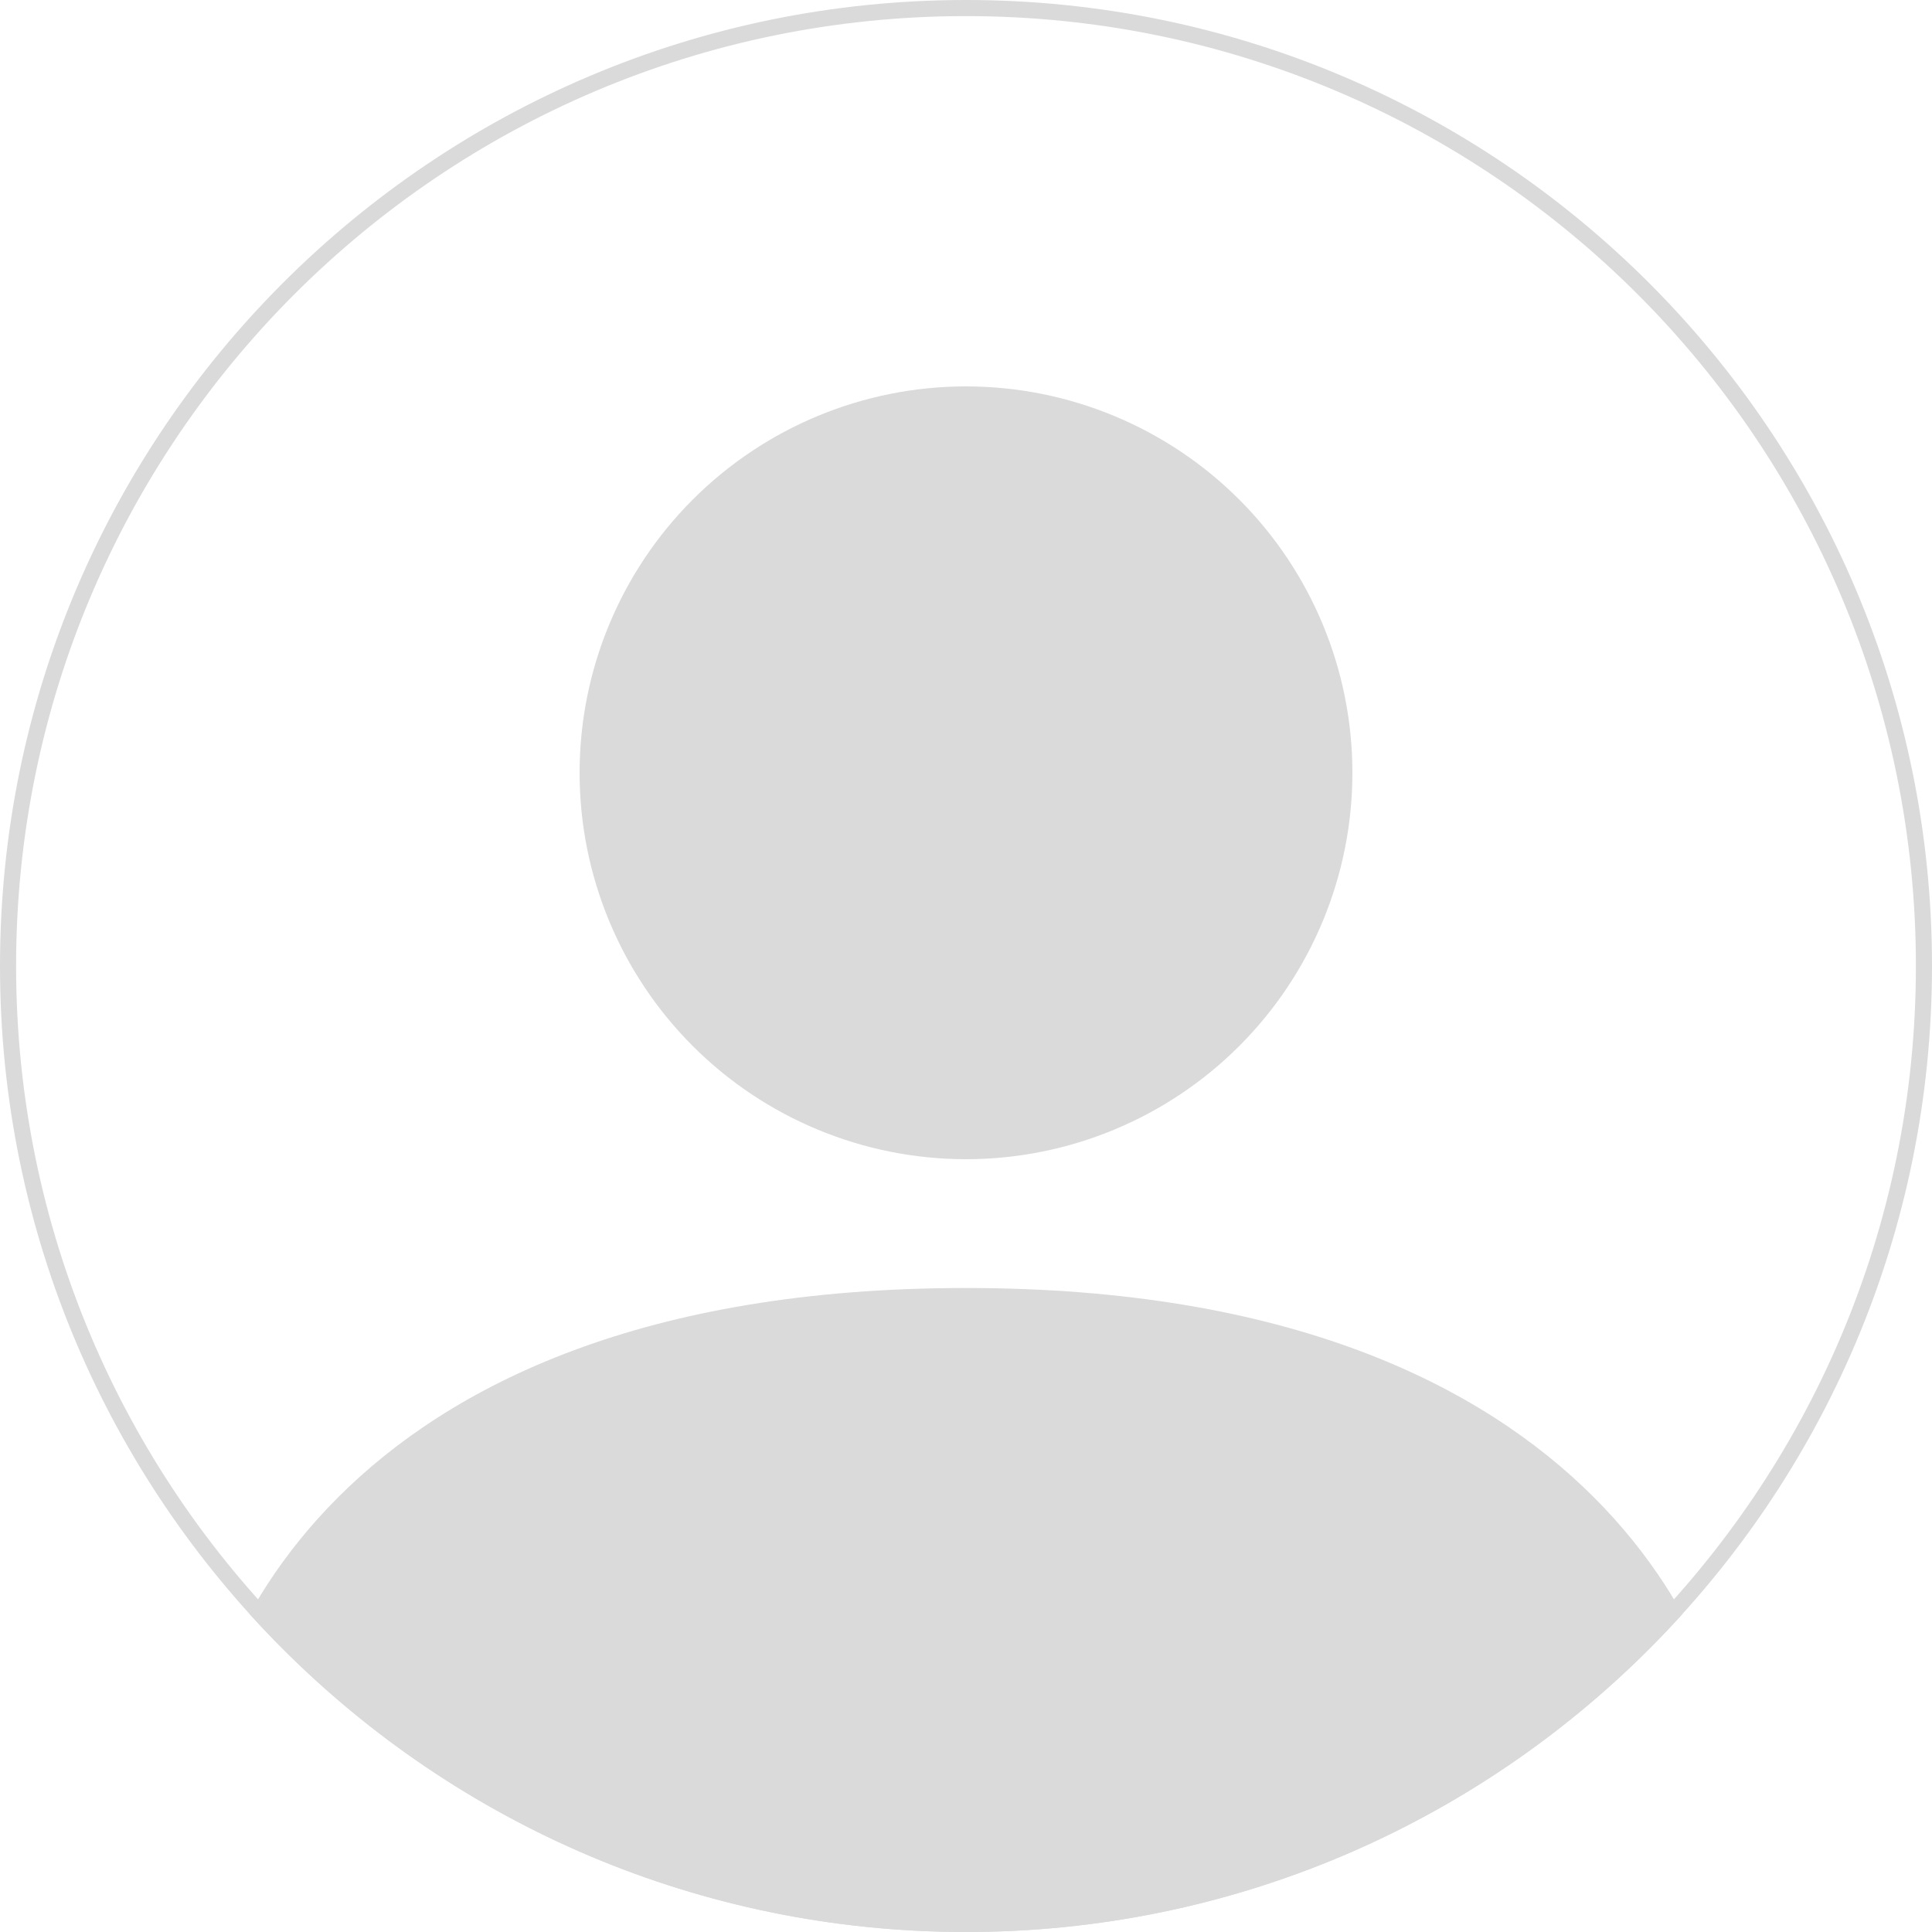
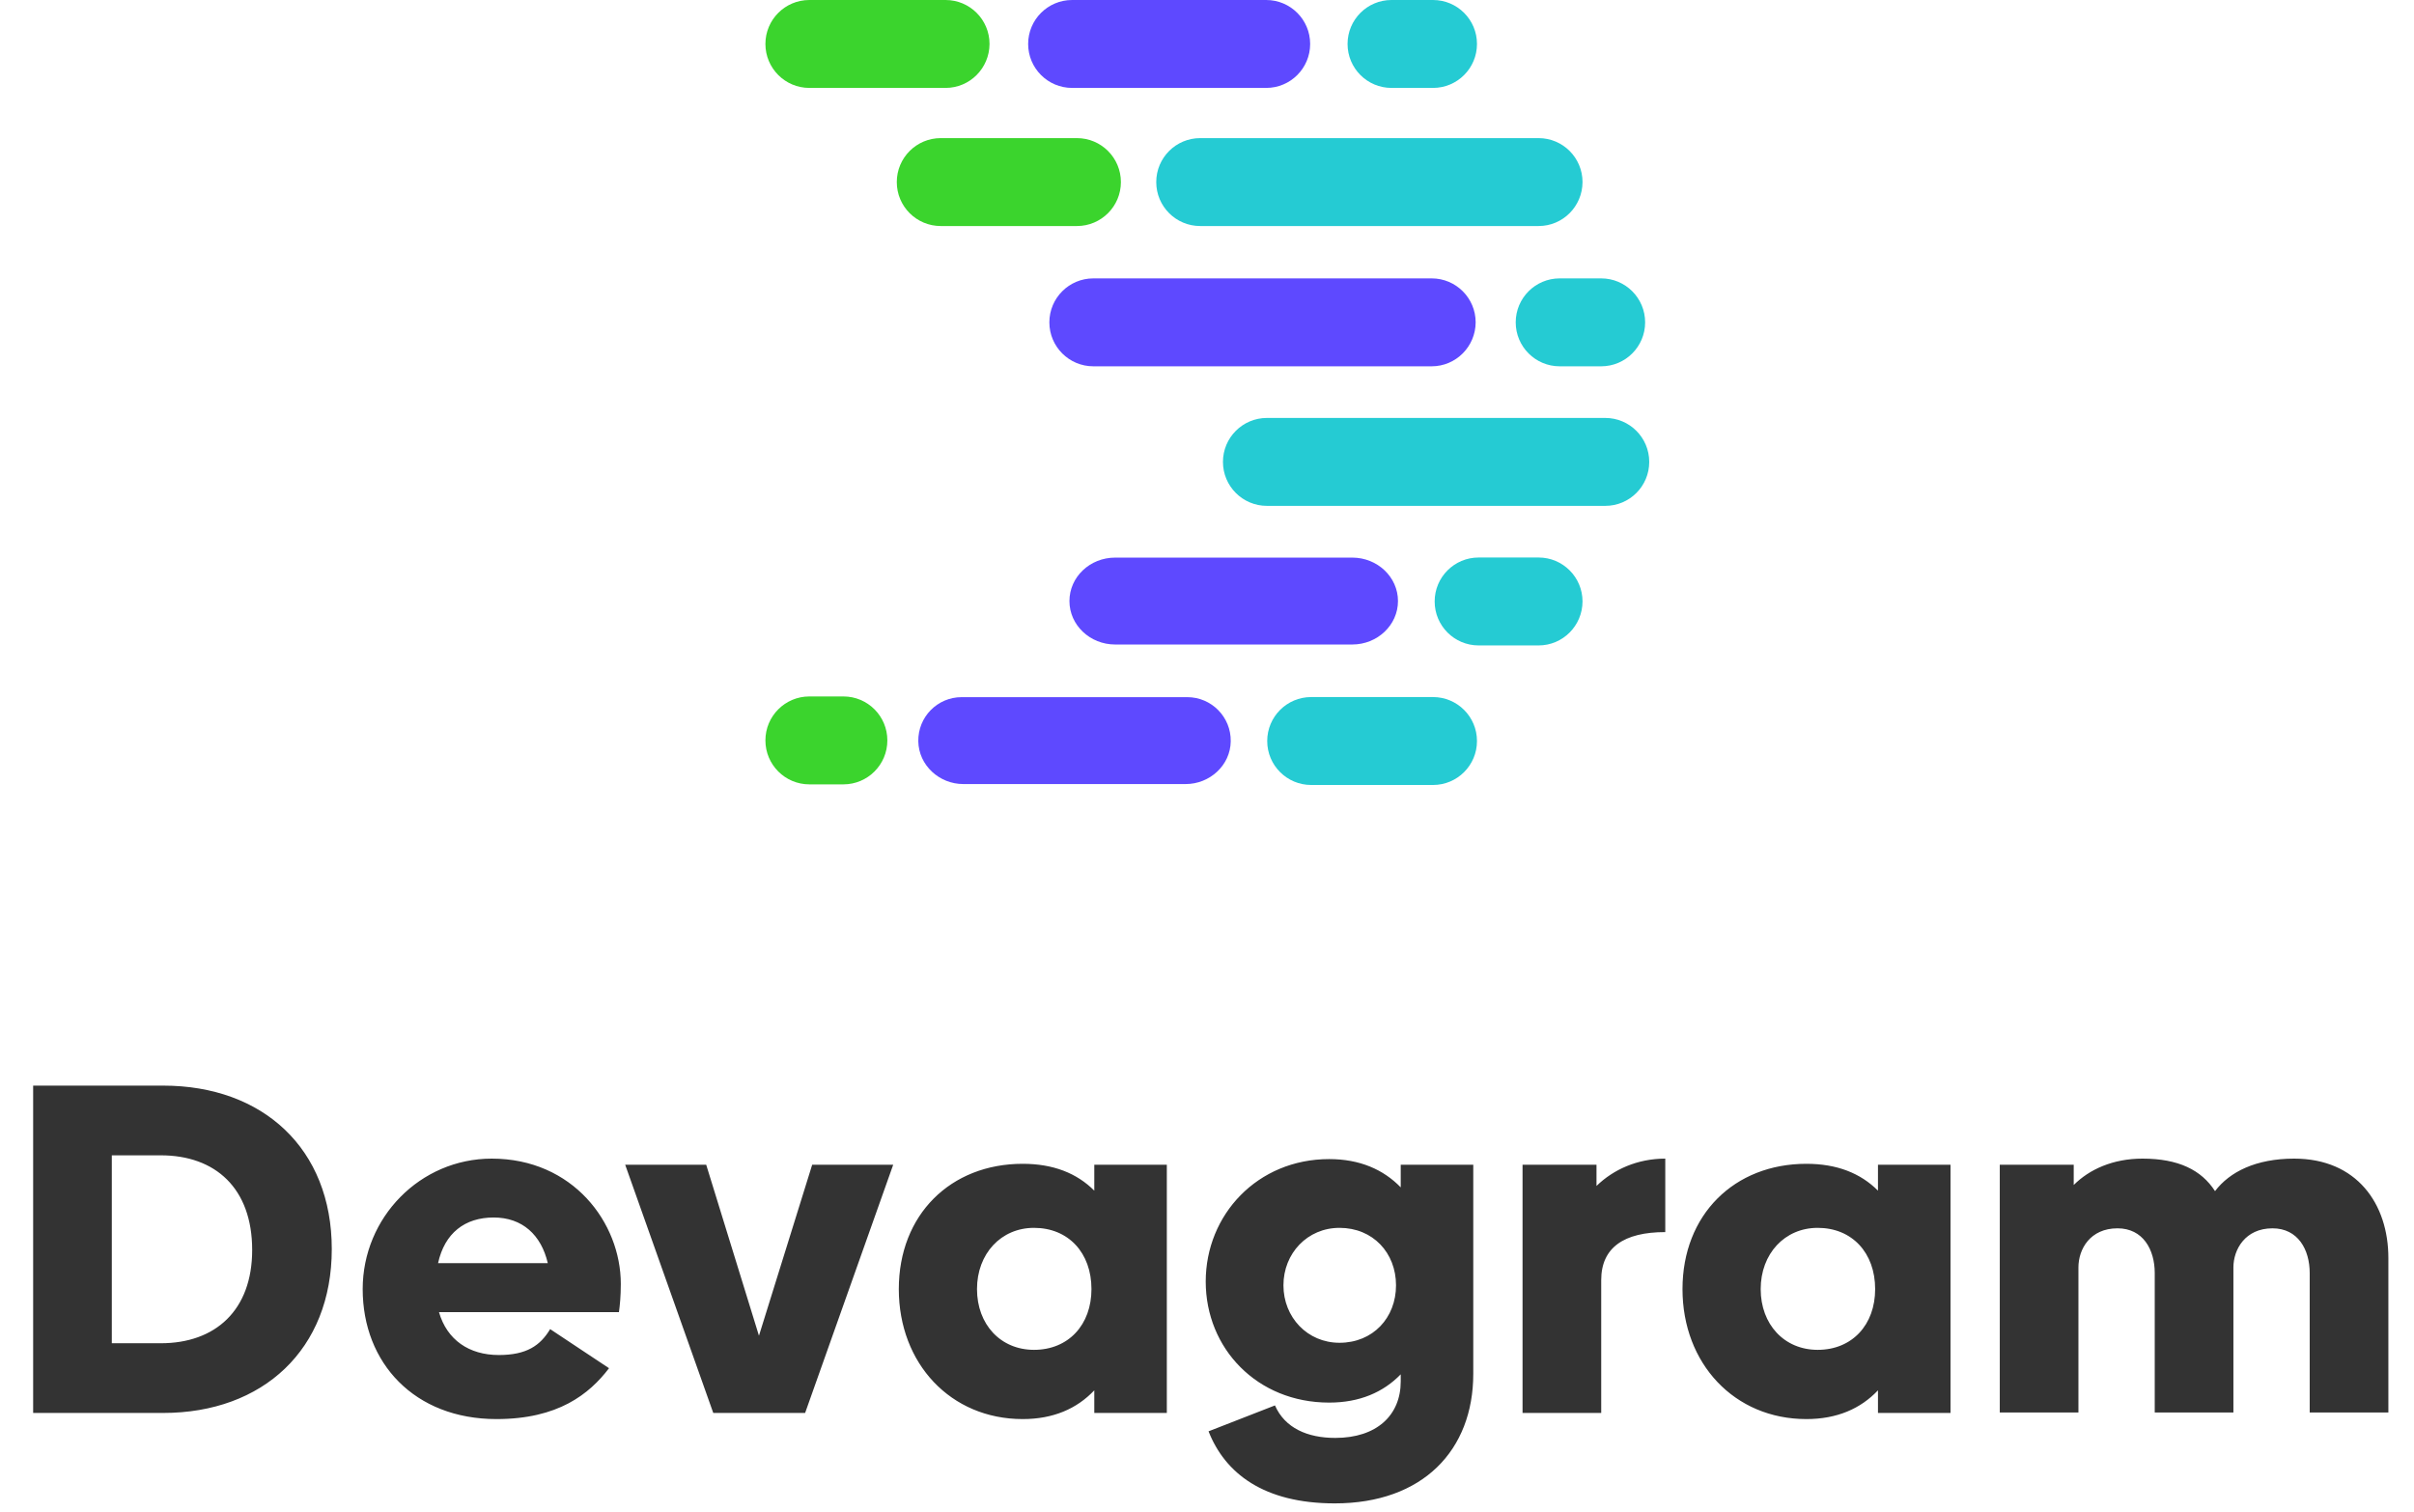
- <svg xmlns="http://www.w3.org/2000/svg" width="120" height="120" viewBox="0 0 120 120" fill="none">
-   <mask id="mask0_2_38" style="mask-type:alpha" maskUnits="userSpaceOnUse" x="12" y="24" width="96" height="96">
-     <path d="M20 120C20 120 12 120 12 112C12 104 20 80 60 80C100 80 108 104 108 112C108 120 100 120 100 120H20ZM60 72C66.365 72 72.47 69.471 76.971 64.971C81.471 60.47 84 54.365 84 48C84 41.635 81.471 35.53 76.971 31.029C72.47 26.529 66.365 24 60 24C53.635 24 47.53 26.529 43.029 31.029C38.529 35.53 36 41.635 36 48C36 54.365 38.529 60.47 43.029 64.971C47.53 69.471 53.635 72 60 72V72Z" fill="#DADADA" />
-   </mask>
-   <g mask="url(#mask0_2_38)">
-     <circle cx="60" cy="60" r="60" fill="#DADADA" />
-   </g>
-   <circle cx="60" cy="60" r="59.5" stroke="#DADADA" />
+ <svg xmlns="http://www.w3.org/2000/svg" width="123" height="77" viewBox="0 0 123 77" fill="none">
+   <path d="M46.79 37.776C46.811 38.998 47.86 39.953 49.082 39.953H60.417C61.639 39.953 62.694 38.998 62.709 37.776C62.73 36.538 61.728 35.525 60.496 35.525H48.998C47.766 35.525 46.769 36.533 46.79 37.776Z" fill="#5E49FF" />
+   <path d="M54.491 30.628C54.491 31.85 55.536 32.842 56.82 32.842H68.902C70.186 32.842 71.231 31.85 71.231 30.628C71.231 29.406 70.186 28.414 68.902 28.414H56.82C55.53 28.414 54.491 29.406 54.491 30.628Z" fill="#5E49FF" />
+   <path d="M48.179 4.48H41.24C40.002 4.48 39 3.477 39 2.24C39 1.002 40.002 0 41.24 0H48.179C49.416 0 50.419 1.002 50.419 2.24C50.414 3.477 49.416 4.48 48.179 4.48Z" fill="#3BD42D" />
+   <path d="M54.873 11.518H47.934C46.696 11.518 45.694 10.516 45.694 9.278C45.694 8.041 46.696 7.038 47.934 7.038H54.873C56.11 7.038 57.113 8.041 57.113 9.278C57.113 10.516 56.11 11.518 54.873 11.518Z" fill="#3BD42D" />
+   <path d="M78.394 11.518H61.154C59.916 11.518 58.914 10.516 58.914 9.278C58.914 8.041 59.916 7.038 61.154 7.038H78.394C79.632 7.038 80.634 8.041 80.634 9.278C80.629 10.516 79.632 11.518 78.394 11.518Z" fill="#25CBD3" />
+   <path d="M72.949 18.666H55.708C54.471 18.666 53.468 17.663 53.468 16.426C53.468 15.189 54.471 14.186 55.708 14.186H72.949C74.186 14.186 75.189 15.189 75.189 16.426C75.183 17.663 74.181 18.666 72.949 18.666Z" fill="#5E49FF" />
+   <path d="M81.793 25.777H64.553C63.316 25.777 62.313 24.775 62.313 23.537C62.313 22.3 63.316 21.297 64.553 21.297H81.793C83.031 21.297 84.033 22.3 84.033 23.537C84.033 24.775 83.031 25.777 81.793 25.777Z" fill="#25CBD3" />
+   <path d="M64.516 4.48H54.627C53.39 4.48 52.387 3.477 52.387 2.24C52.387 1.002 53.39 0 54.627 0H64.516C65.754 0 66.756 1.002 66.756 2.24C66.756 3.477 65.754 4.48 64.516 4.48Z" fill="#5E49FF" />
+   <path d="M73.016 4.48H70.901C69.664 4.48 68.662 3.477 68.662 2.24C68.662 1.002 69.664 0 70.901 0H73.016C74.254 0 75.256 1.002 75.256 2.24C75.256 3.477 74.254 4.48 73.016 4.48Z" fill="#25CBD3" />
+   <path d="M81.585 18.666H79.47C78.233 18.666 77.23 17.663 77.23 16.426C77.23 15.189 78.233 14.186 79.47 14.186H81.585C82.822 14.186 83.824 15.189 83.824 16.426C83.824 17.663 82.822 18.666 81.585 18.666Z" fill="#25CBD3" />
+   <path d="M78.394 32.889H75.34C74.102 32.889 73.1 31.886 73.1 30.649C73.1 29.411 74.102 28.409 75.34 28.409H78.394C79.632 28.409 80.634 29.411 80.634 30.649C80.629 31.886 79.632 32.889 78.394 32.889Z" fill="#25CBD3" />
+   <path d="M42.973 39.969H41.24C40.002 39.969 39 38.966 39 37.729C39 36.491 40.002 35.489 41.24 35.489H42.973C44.211 35.489 45.213 36.491 45.213 37.729C45.213 38.966 44.211 39.969 42.973 39.969Z" fill="#3BD42D" />
+   <path d="M73.016 40H66.808C65.571 40 64.568 38.998 64.568 37.76C64.568 36.523 65.571 35.52 66.808 35.52H73.016C74.254 35.52 75.256 36.523 75.256 37.76C75.256 38.998 74.254 40 73.016 40Z" fill="#25CBD3" />
+   <path d="M8.313 55.32H1.689V72H8.313C13.401 72 16.905 68.76 16.905 63.648C16.905 58.536 13.401 55.32 8.313 55.32ZM8.193 68.448H5.697V58.872H8.193C10.977 58.872 12.849 60.552 12.849 63.696C12.849 66.768 10.977 68.448 8.193 68.448ZM22.368 66.864H31.536C31.584 66.528 31.632 66.048 31.632 65.424C31.632 62.304 29.184 59.04 25.056 59.04C21.408 59.04 18.48 62.04 18.48 65.688C18.48 69.456 21.12 72.312 25.296 72.312C28.44 72.312 30.024 71.04 31.032 69.72L28.032 67.728C27.528 68.568 26.832 69.048 25.416 69.048C23.904 69.048 22.776 68.28 22.368 66.864ZM22.32 64.368C22.656 62.832 23.688 62.04 25.152 62.04C26.616 62.04 27.576 62.928 27.912 64.368H22.32ZM41.383 59.352L38.671 68.064L35.983 59.352H31.855L36.343 72H41.023L45.511 59.352H41.383ZM55.757 59.352V60.672C54.869 59.784 53.669 59.304 52.109 59.304C48.437 59.304 45.797 61.896 45.797 65.688C45.797 69.48 48.437 72.312 52.109 72.312C53.669 72.312 54.869 71.784 55.757 70.848V72H59.453V59.352H55.757ZM52.685 68.784C50.981 68.784 49.781 67.488 49.781 65.688C49.781 63.888 51.005 62.568 52.685 62.568C54.437 62.568 55.613 63.84 55.613 65.688C55.613 67.512 54.437 68.784 52.685 68.784ZM71.371 59.352V60.504C70.483 59.592 69.283 59.064 67.723 59.064C64.075 59.064 61.435 61.896 61.435 65.304C61.435 68.712 64.051 71.472 67.723 71.472C69.283 71.472 70.483 70.944 71.371 70.032V70.392C71.371 72.12 70.147 73.272 68.035 73.272C66.619 73.272 65.467 72.768 64.963 71.616L61.579 72.936C62.419 75.072 64.387 76.608 68.011 76.608C72.499 76.608 75.067 73.896 75.067 70.008V59.352H71.371ZM68.251 68.424C66.619 68.424 65.395 67.128 65.395 65.496C65.395 63.864 66.619 62.568 68.251 62.568C69.955 62.568 71.131 63.84 71.131 65.496C71.131 67.152 69.955 68.424 68.251 68.424ZM81.346 60.432V59.352H77.578V72H81.586V65.232C81.586 63.576 82.738 62.784 84.85 62.784V59.04C83.434 59.04 82.21 59.592 81.346 60.432ZM95.688 59.352V60.672C94.8 59.784 93.6 59.304 92.04 59.304C88.368 59.304 85.728 61.896 85.728 65.688C85.728 69.48 88.368 72.312 92.04 72.312C93.6 72.312 94.8 71.784 95.688 70.848V72H99.384V59.352H95.688ZM92.616 68.784C90.912 68.784 89.712 67.488 89.712 65.688C89.712 63.888 90.936 62.568 92.616 62.568C94.368 62.568 95.544 63.84 95.544 65.688C95.544 67.512 94.368 68.784 92.616 68.784ZM116.894 59.04C114.95 59.04 113.606 59.712 112.862 60.696C112.166 59.616 110.99 59.04 109.166 59.04C107.654 59.04 106.454 59.592 105.662 60.384V59.352H101.894V71.976H105.902V64.584C105.902 63.648 106.502 62.592 107.894 62.592C109.19 62.592 109.79 63.672 109.79 64.872V71.976H113.798V64.584C113.798 63.672 114.398 62.592 115.79 62.592C117.086 62.592 117.686 63.672 117.686 64.872V71.976H121.694V64.104C121.694 61.344 120.086 59.04 116.894 59.04Z" fill="#333333" />
</svg>
